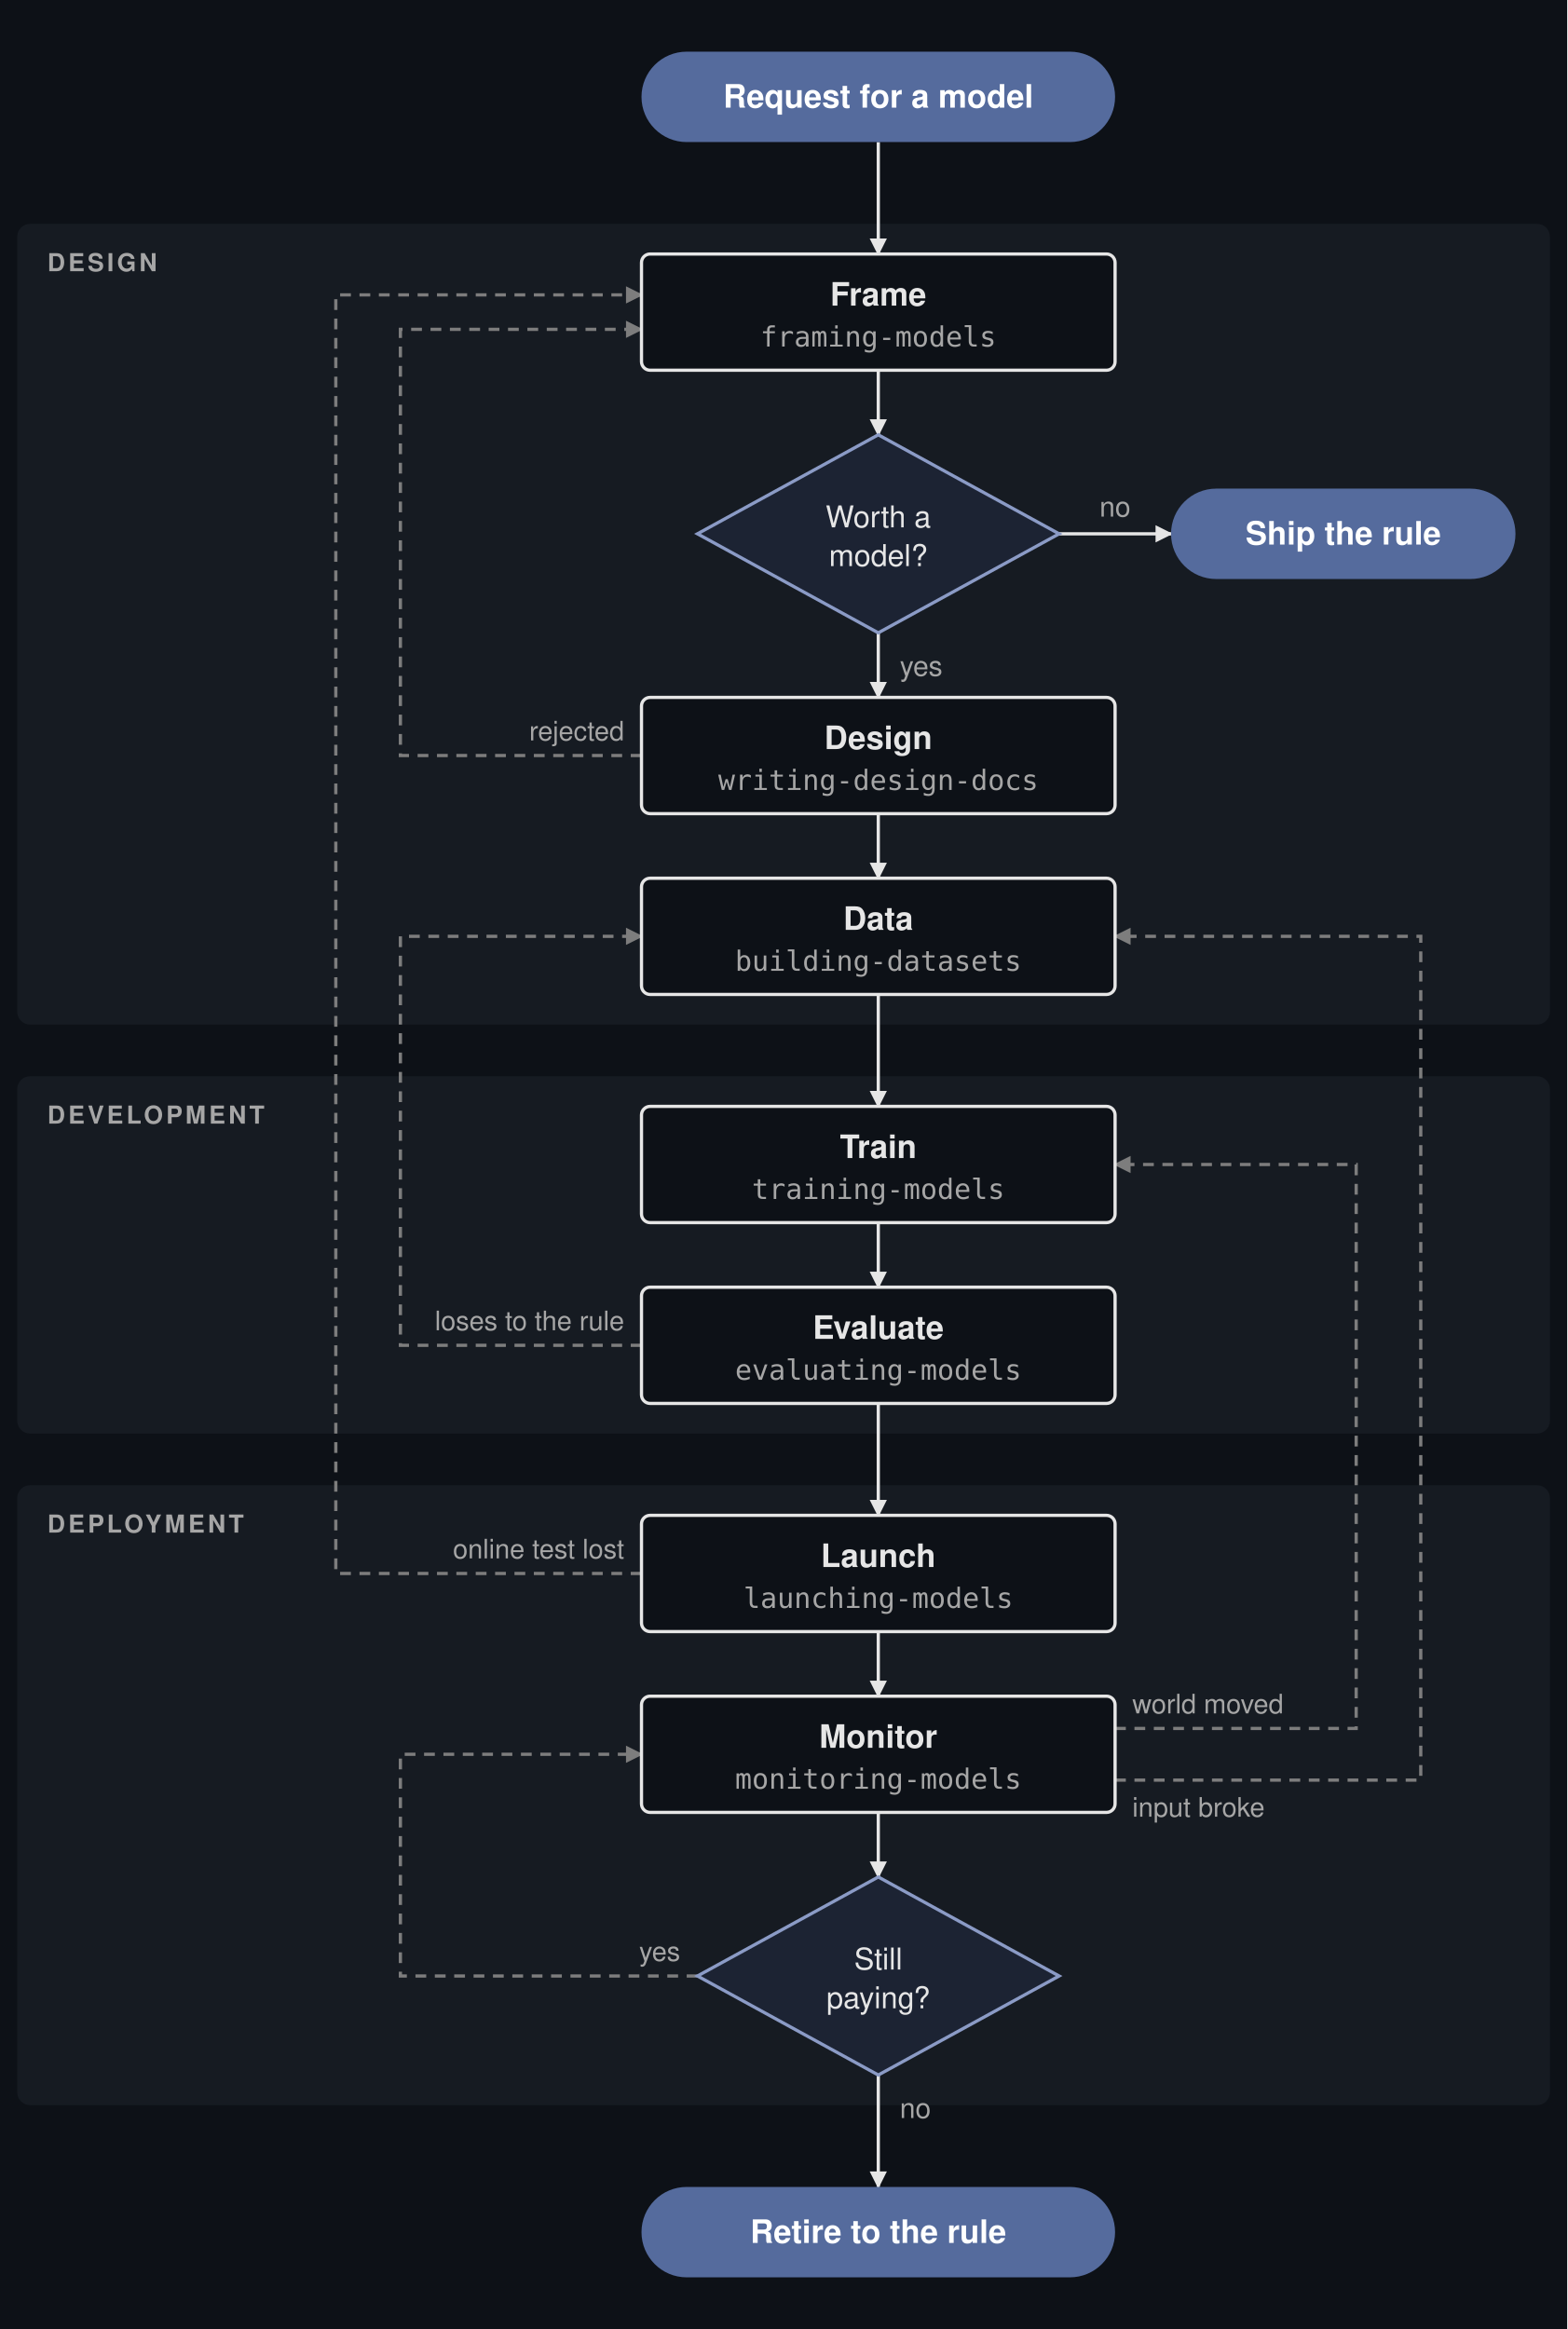
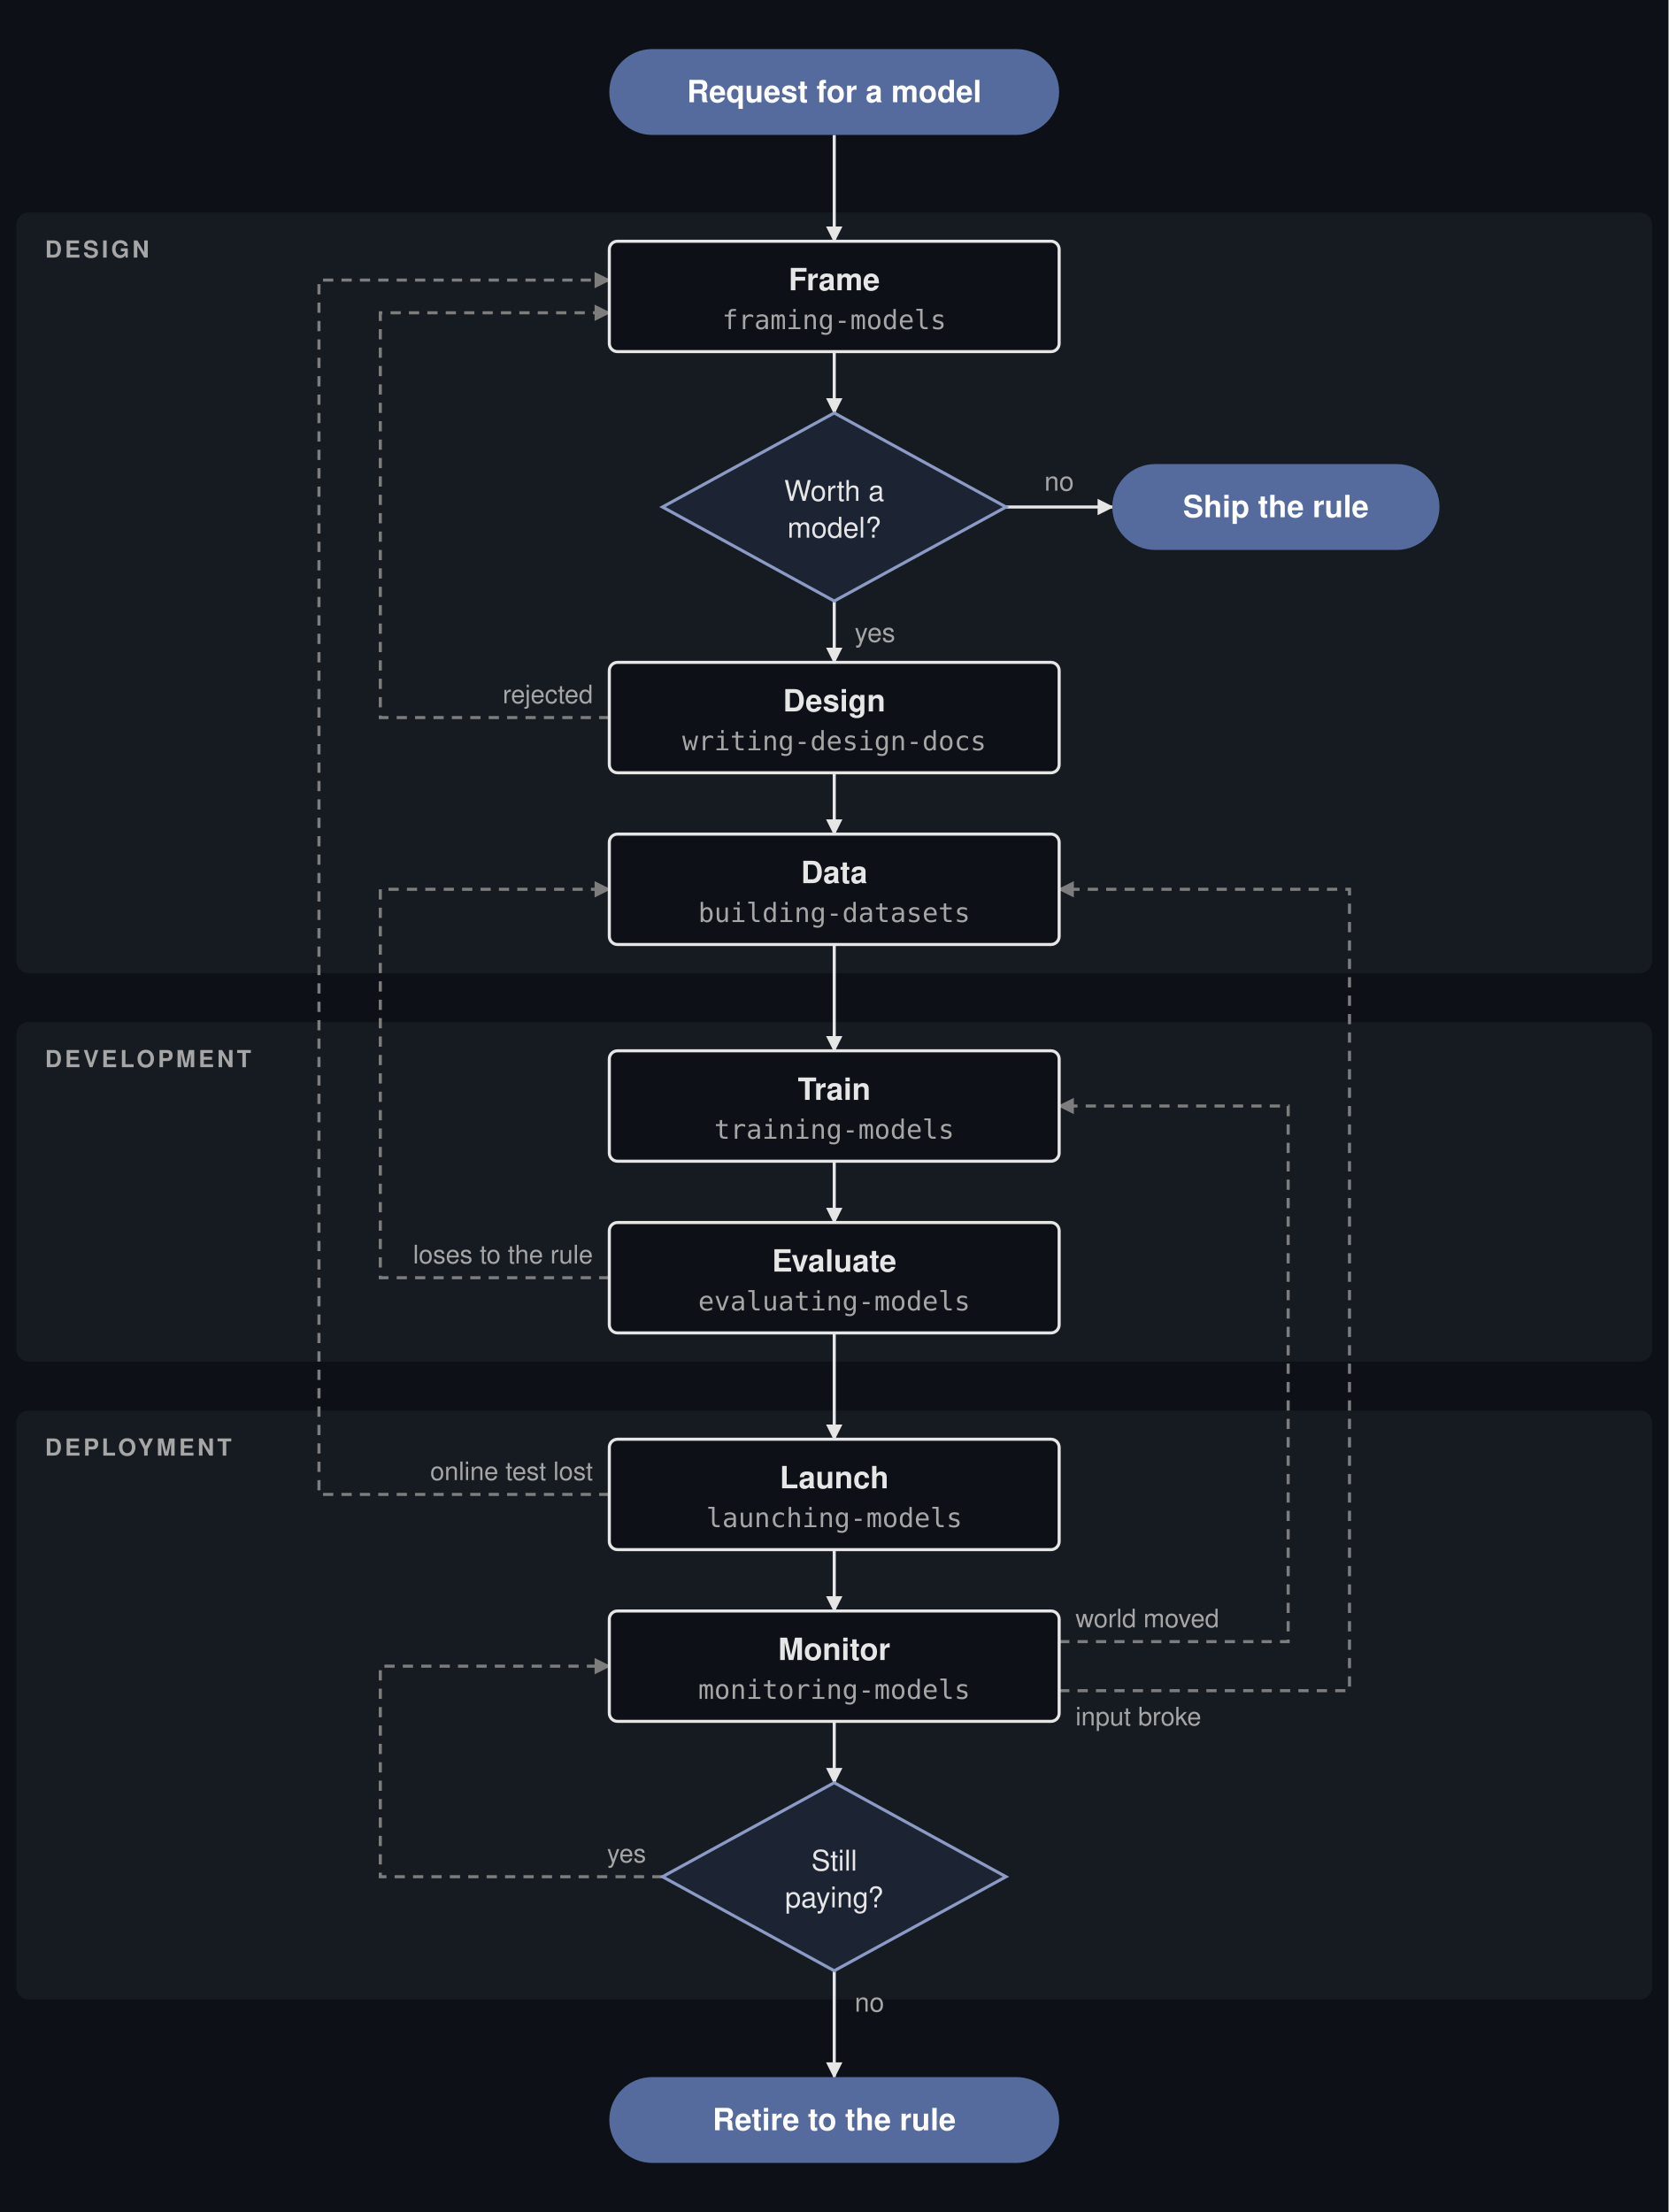
- <svg xmlns="http://www.w3.org/2000/svg" viewBox="0 0 728 1082" width="728" height="1082" role="img" aria-labelledby="title desc">
+ <svg xmlns="http://www.w3.org/2000/svg" viewBox="0 0 816 1082" width="816" height="1082" role="img" aria-labelledby="title desc">
  <defs>
    <marker id="main" viewBox="0 0 10 10" refX="9" refY="5" markerWidth="8" markerHeight="8" markerUnits="userSpaceOnUse" orient="auto">
      <path d="M0,0 L10,5 L0,10 z" fill="#e6e6e6" />
    </marker>
    <marker id="loop" viewBox="0 0 10 10" refX="9" refY="5" markerWidth="8" markerHeight="8" markerUnits="userSpaceOnUse" orient="auto">
      <path d="M0,0 L10,5 L0,10 z" fill="#7d7d7d" />
    </marker>
  </defs>
  <rect width="100%" height="100%" fill="#0d1117" />
-   <rect x="8" y="104" width="712" height="372" rx="6" fill="#161b22" />
+   <rect x="8" y="104" width="800" height="372" rx="6" fill="#161b22" />
  <text x="22" y="126" font-family="-apple-system, BlinkMacSystemFont, 'Segoe UI', Helvetica, Arial, sans-serif" font-size="11.5" font-weight="600" letter-spacing="1.4" fill="#a6a6a6">DESIGN</text>
-   <rect x="8" y="500" width="712" height="166" rx="6" fill="#161b22" />
+   <rect x="8" y="500" width="800" height="166" rx="6" fill="#161b22" />
  <text x="22" y="522" font-family="-apple-system, BlinkMacSystemFont, 'Segoe UI', Helvetica, Arial, sans-serif" font-size="11.5" font-weight="600" letter-spacing="1.4" fill="#a6a6a6">DEVELOPMENT</text>
-   <rect x="8" y="690" width="712" height="288" rx="6" fill="#161b22" />
+   <rect x="8" y="690" width="800" height="288" rx="6" fill="#161b22" />
  <text x="22" y="712" font-family="-apple-system, BlinkMacSystemFont, 'Segoe UI', Helvetica, Arial, sans-serif" font-size="11.5" font-weight="600" letter-spacing="1.4" fill="#a6a6a6">DEPLOYMENT</text>
  <path d="M408,66 L408,118" fill="none" stroke-width="1.5" stroke="#e6e6e6" marker-end="url(#main)" />
  <path d="M408,172 L408,202" fill="none" stroke-width="1.5" stroke="#e6e6e6" marker-end="url(#main)" />
  <path d="M408,294 L408,324" fill="none" stroke-width="1.5" stroke="#e6e6e6" marker-end="url(#main)" />
  <path d="M408,378 L408,408" fill="none" stroke-width="1.5" stroke="#e6e6e6" marker-end="url(#main)" />
  <path d="M408,462 L408,514" fill="none" stroke-width="1.5" stroke="#e6e6e6" marker-end="url(#main)" />
  <path d="M408,568 L408,598" fill="none" stroke-width="1.5" stroke="#e6e6e6" marker-end="url(#main)" />
  <path d="M408,652 L408,704" fill="none" stroke-width="1.5" stroke="#e6e6e6" marker-end="url(#main)" />
  <path d="M408,758 L408,788" fill="none" stroke-width="1.5" stroke="#e6e6e6" marker-end="url(#main)" />
  <path d="M408,842 L408,872" fill="none" stroke-width="1.5" stroke="#e6e6e6" marker-end="url(#main)" />
  <path d="M408,964 L408,1016" fill="none" stroke-width="1.5" stroke="#e6e6e6" marker-end="url(#main)" />
  <text x="418" y="314" font-family="-apple-system, BlinkMacSystemFont, 'Segoe UI', Helvetica, Arial, sans-serif" font-size="13" font-weight="normal" fill="#a6a6a6" text-anchor="start">yes</text>
  <text x="418" y="984" font-family="-apple-system, BlinkMacSystemFont, 'Segoe UI', Helvetica, Arial, sans-serif" font-size="13" font-weight="normal" fill="#a6a6a6" text-anchor="start">no</text>
  <path d="M492,248 L544,248" fill="none" stroke-width="1.5" stroke="#e6e6e6" marker-end="url(#main)" />
  <text x="518" y="240" font-family="-apple-system, BlinkMacSystemFont, 'Segoe UI', Helvetica, Arial, sans-serif" font-size="13" font-weight="normal" fill="#a6a6a6" text-anchor="middle">no</text>
  <rect x="544" y="227" width="160" height="42" rx="21" fill="#556b9d" />
  <text x="624" y="253" font-family="-apple-system, BlinkMacSystemFont, 'Segoe UI', Helvetica, Arial, sans-serif" font-size="15" font-weight="600" fill="#ffffff" text-anchor="middle">Ship the rule</text>
  <path d="M298,351 L186,351 L186,153 L298,153" fill="none" stroke-width="1.5" stroke="#7d7d7d" stroke-dasharray="5 4" marker-end="url(#loop)" />
  <text x="290" y="344" font-family="-apple-system, BlinkMacSystemFont, 'Segoe UI', Helvetica, Arial, sans-serif" font-size="12.5" font-weight="normal" fill="#a6a6a6" text-anchor="end">rejected</text>
  <path d="M298,625 L186,625 L186,435 L298,435" fill="none" stroke-width="1.5" stroke="#7d7d7d" stroke-dasharray="5 4" marker-end="url(#loop)" />
  <text x="290" y="618" font-family="-apple-system, BlinkMacSystemFont, 'Segoe UI', Helvetica, Arial, sans-serif" font-size="12.5" font-weight="normal" fill="#a6a6a6" text-anchor="end">loses to the rule</text>
  <path d="M298,731 L156,731 L156,137 L298,137" fill="none" stroke-width="1.5" stroke="#7d7d7d" stroke-dasharray="5 4" marker-end="url(#loop)" />
  <text x="290" y="724" font-family="-apple-system, BlinkMacSystemFont, 'Segoe UI', Helvetica, Arial, sans-serif" font-size="12.5" font-weight="normal" fill="#a6a6a6" text-anchor="end">online test lost</text>
  <path d="M324,918 L186,918 L186,815 L298,815" fill="none" stroke-width="1.5" stroke="#7d7d7d" stroke-dasharray="5 4" marker-end="url(#loop)" />
  <text x="316" y="911" font-family="-apple-system, BlinkMacSystemFont, 'Segoe UI', Helvetica, Arial, sans-serif" font-size="12.5" font-weight="normal" fill="#a6a6a6" text-anchor="end">yes</text>
  <path d="M518,803 L630,803 L630,541 L518,541" fill="none" stroke-width="1.5" stroke="#7d7d7d" stroke-dasharray="5 4" marker-end="url(#loop)" />
  <text x="526" y="796" font-family="-apple-system, BlinkMacSystemFont, 'Segoe UI', Helvetica, Arial, sans-serif" font-size="12.5" font-weight="normal" fill="#a6a6a6" text-anchor="start">world moved</text>
  <path d="M518,827 L660,827 L660,435 L518,435" fill="none" stroke-width="1.5" stroke="#7d7d7d" stroke-dasharray="5 4" marker-end="url(#loop)" />
  <text x="526" y="844" font-family="-apple-system, BlinkMacSystemFont, 'Segoe UI', Helvetica, Arial, sans-serif" font-size="12.5" font-weight="normal" fill="#a6a6a6" text-anchor="start">input broke</text>
  <rect x="298" y="24" width="220" height="42" rx="21" fill="#556b9d" />
  <text x="408" y="50" font-family="-apple-system, BlinkMacSystemFont, 'Segoe UI', Helvetica, Arial, sans-serif" font-size="15" font-weight="600" fill="#ffffff" text-anchor="middle">Request for a model</text>
  <rect x="298" y="118" width="220" height="54" rx="4" fill="#0d1117" stroke="#e6e6e6" stroke-width="1.5" />
  <text x="408" y="142" font-family="-apple-system, BlinkMacSystemFont, 'Segoe UI', Helvetica, Arial, sans-serif" font-size="15" font-weight="600" fill="#e6e6e6" text-anchor="middle">Frame</text>
  <text x="408" y="161" font-family="ui-monospace, SFMono-Regular, Menlo, Consolas, monospace" font-size="13" font-weight="normal" fill="#a6a6a6" text-anchor="middle">framing-models</text>
  <polygon points="408,202 492,248 408,294 324,248" fill="#1c2333" stroke="#8b9bc6" stroke-width="1.5" />
  <text x="408" y="245" font-family="-apple-system, BlinkMacSystemFont, 'Segoe UI', Helvetica, Arial, sans-serif" font-size="14" font-weight="normal" fill="#e6e6e6" text-anchor="middle">Worth a</text>
  <text x="408" y="263" font-family="-apple-system, BlinkMacSystemFont, 'Segoe UI', Helvetica, Arial, sans-serif" font-size="14" font-weight="normal" fill="#e6e6e6" text-anchor="middle">model?</text>
  <rect x="298" y="324" width="220" height="54" rx="4" fill="#0d1117" stroke="#e6e6e6" stroke-width="1.5" />
  <text x="408" y="348" font-family="-apple-system, BlinkMacSystemFont, 'Segoe UI', Helvetica, Arial, sans-serif" font-size="15" font-weight="600" fill="#e6e6e6" text-anchor="middle">Design</text>
  <text x="408" y="367" font-family="ui-monospace, SFMono-Regular, Menlo, Consolas, monospace" font-size="13" font-weight="normal" fill="#a6a6a6" text-anchor="middle">writing-design-docs</text>
  <rect x="298" y="408" width="220" height="54" rx="4" fill="#0d1117" stroke="#e6e6e6" stroke-width="1.5" />
  <text x="408" y="432" font-family="-apple-system, BlinkMacSystemFont, 'Segoe UI', Helvetica, Arial, sans-serif" font-size="15" font-weight="600" fill="#e6e6e6" text-anchor="middle">Data</text>
  <text x="408" y="451" font-family="ui-monospace, SFMono-Regular, Menlo, Consolas, monospace" font-size="13" font-weight="normal" fill="#a6a6a6" text-anchor="middle">building-datasets</text>
  <rect x="298" y="514" width="220" height="54" rx="4" fill="#0d1117" stroke="#e6e6e6" stroke-width="1.5" />
  <text x="408" y="538" font-family="-apple-system, BlinkMacSystemFont, 'Segoe UI', Helvetica, Arial, sans-serif" font-size="15" font-weight="600" fill="#e6e6e6" text-anchor="middle">Train</text>
  <text x="408" y="557" font-family="ui-monospace, SFMono-Regular, Menlo, Consolas, monospace" font-size="13" font-weight="normal" fill="#a6a6a6" text-anchor="middle">training-models</text>
  <rect x="298" y="598" width="220" height="54" rx="4" fill="#0d1117" stroke="#e6e6e6" stroke-width="1.5" />
  <text x="408" y="622" font-family="-apple-system, BlinkMacSystemFont, 'Segoe UI', Helvetica, Arial, sans-serif" font-size="15" font-weight="600" fill="#e6e6e6" text-anchor="middle">Evaluate</text>
  <text x="408" y="641" font-family="ui-monospace, SFMono-Regular, Menlo, Consolas, monospace" font-size="13" font-weight="normal" fill="#a6a6a6" text-anchor="middle">evaluating-models</text>
  <rect x="298" y="704" width="220" height="54" rx="4" fill="#0d1117" stroke="#e6e6e6" stroke-width="1.5" />
  <text x="408" y="728" font-family="-apple-system, BlinkMacSystemFont, 'Segoe UI', Helvetica, Arial, sans-serif" font-size="15" font-weight="600" fill="#e6e6e6" text-anchor="middle">Launch</text>
  <text x="408" y="747" font-family="ui-monospace, SFMono-Regular, Menlo, Consolas, monospace" font-size="13" font-weight="normal" fill="#a6a6a6" text-anchor="middle">launching-models</text>
  <rect x="298" y="788" width="220" height="54" rx="4" fill="#0d1117" stroke="#e6e6e6" stroke-width="1.5" />
  <text x="408" y="812" font-family="-apple-system, BlinkMacSystemFont, 'Segoe UI', Helvetica, Arial, sans-serif" font-size="15" font-weight="600" fill="#e6e6e6" text-anchor="middle">Monitor</text>
  <text x="408" y="831" font-family="ui-monospace, SFMono-Regular, Menlo, Consolas, monospace" font-size="13" font-weight="normal" fill="#a6a6a6" text-anchor="middle">monitoring-models</text>
  <polygon points="408,872 492,918 408,964 324,918" fill="#1c2333" stroke="#8b9bc6" stroke-width="1.5" />
  <text x="408" y="915" font-family="-apple-system, BlinkMacSystemFont, 'Segoe UI', Helvetica, Arial, sans-serif" font-size="14" font-weight="normal" fill="#e6e6e6" text-anchor="middle">Still</text>
  <text x="408" y="933" font-family="-apple-system, BlinkMacSystemFont, 'Segoe UI', Helvetica, Arial, sans-serif" font-size="14" font-weight="normal" fill="#e6e6e6" text-anchor="middle">paying?</text>
  <rect x="298" y="1016" width="220" height="42" rx="21" fill="#556b9d" />
  <text x="408" y="1042" font-family="-apple-system, BlinkMacSystemFont, 'Segoe UI', Helvetica, Arial, sans-serif" font-size="15" font-weight="600" fill="#ffffff" text-anchor="middle">Retire to the rule</text>
</svg>
